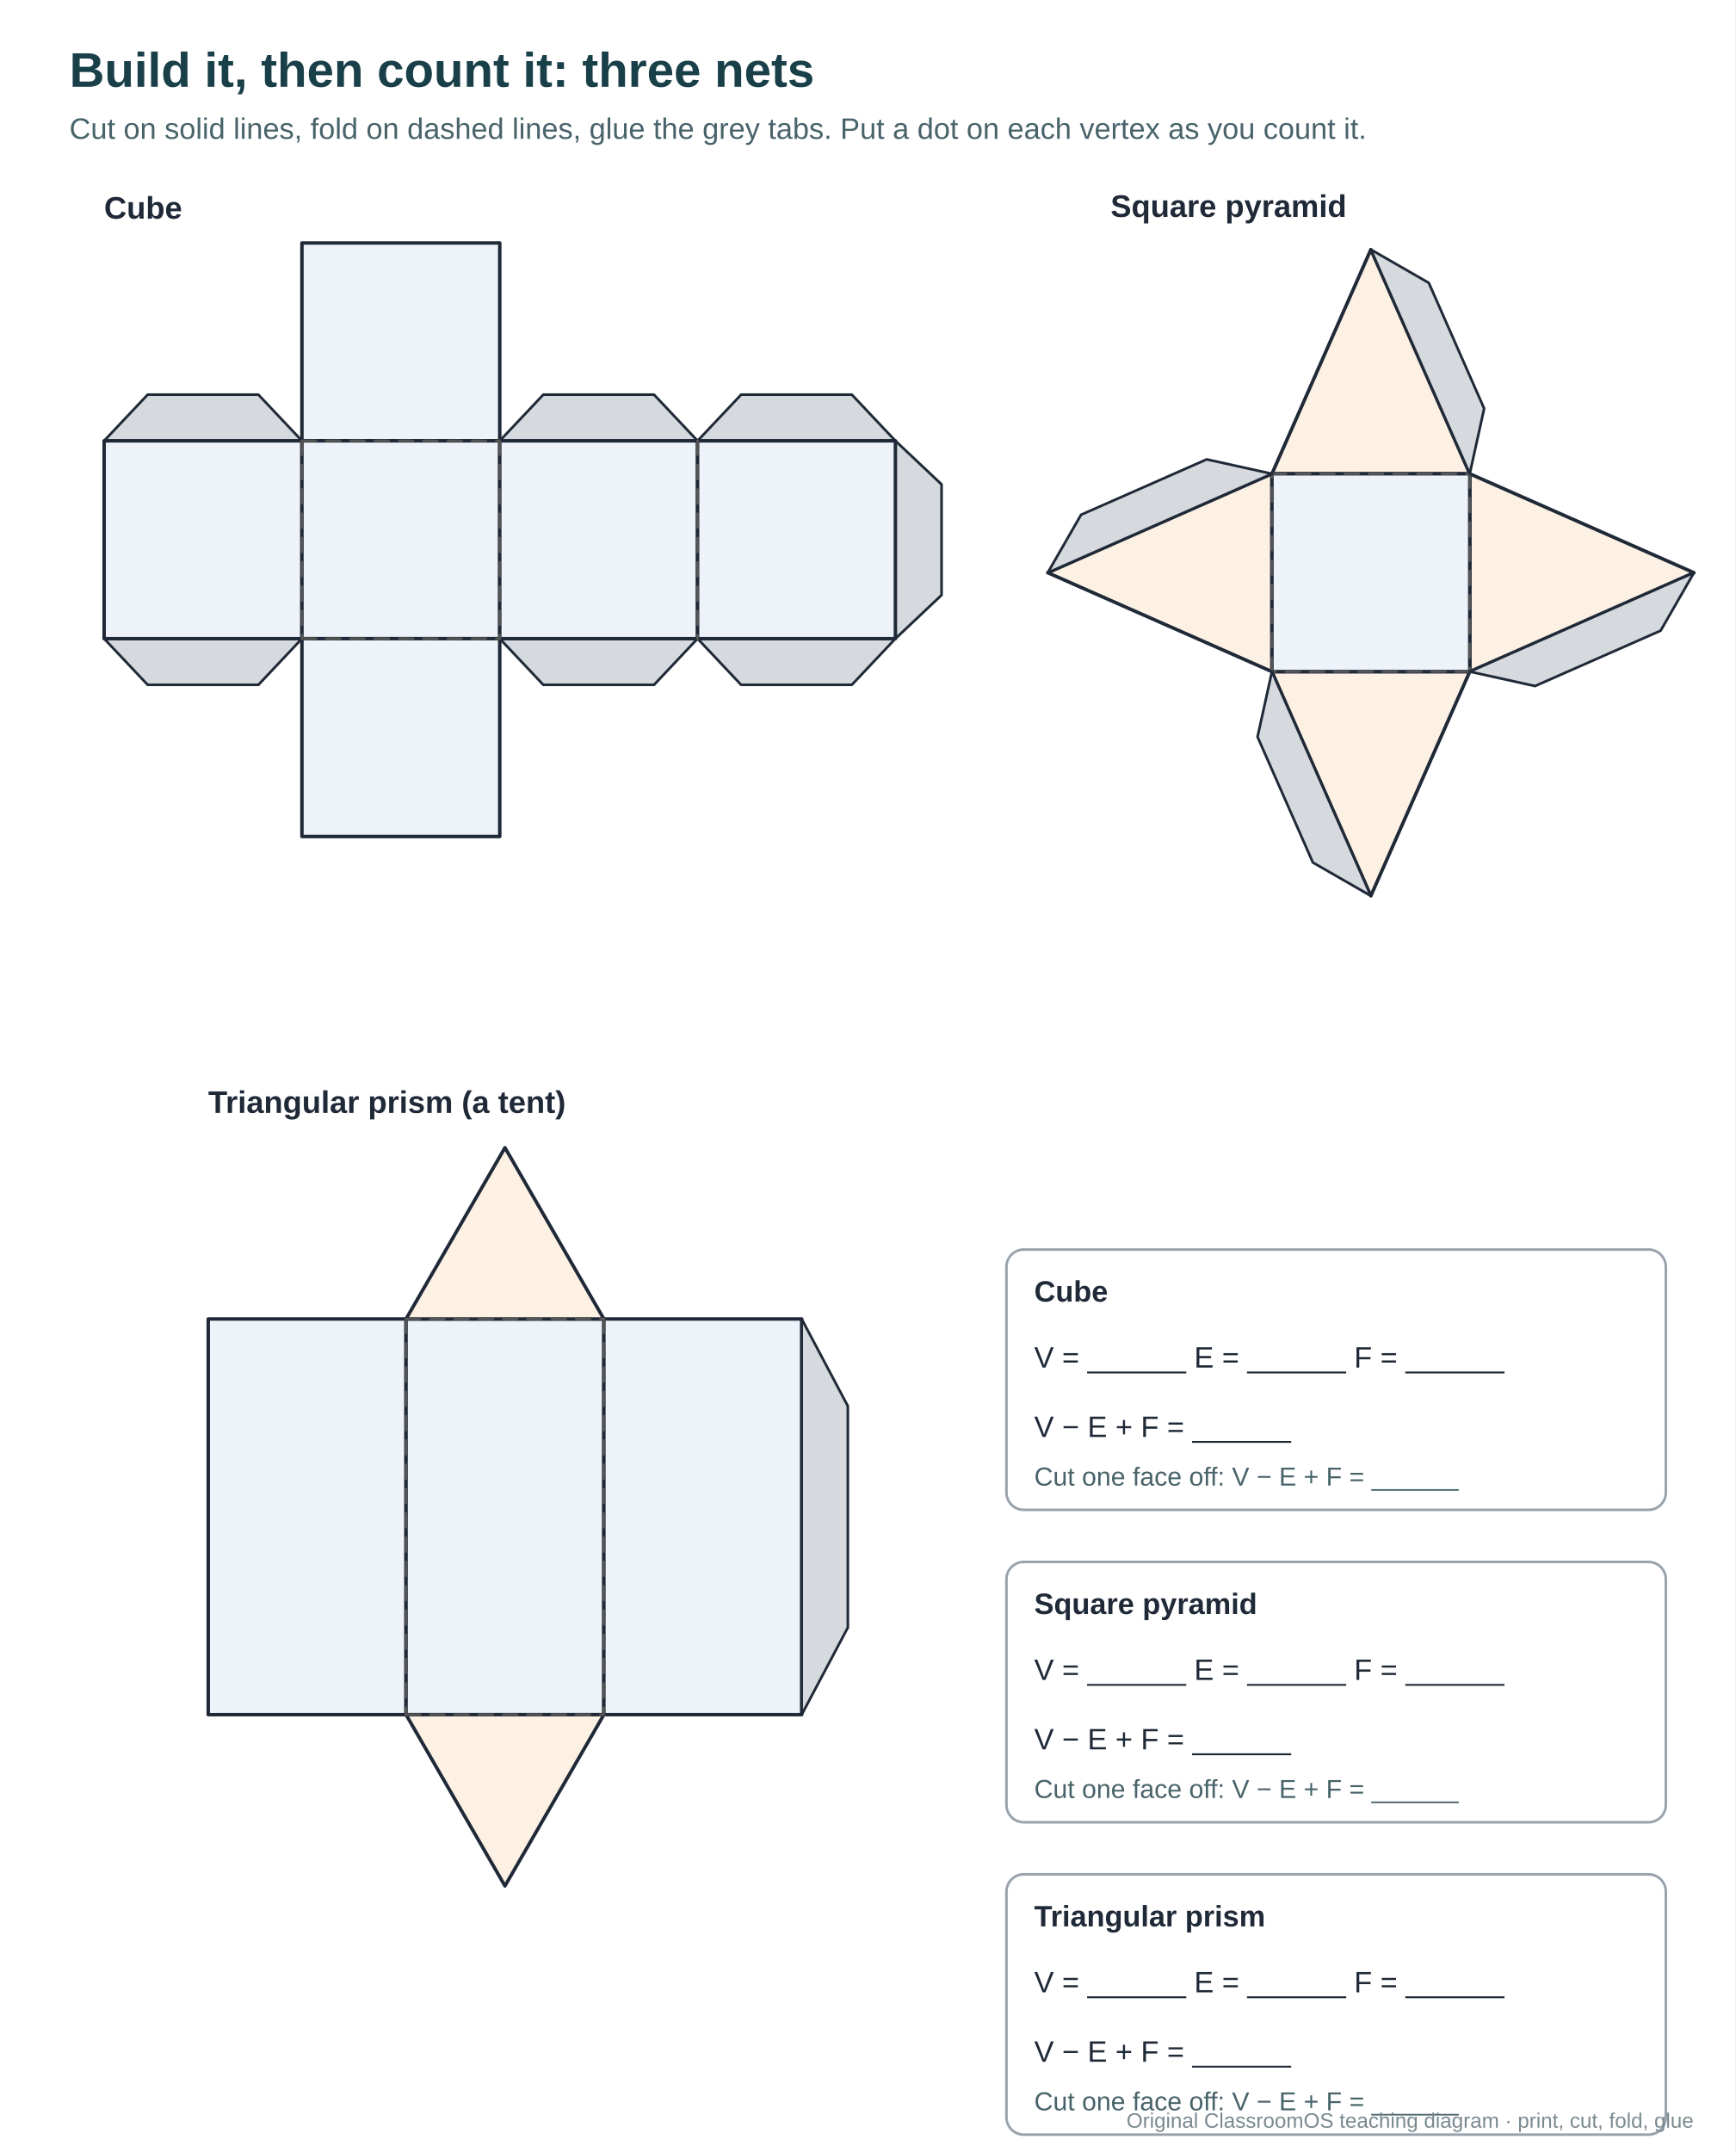
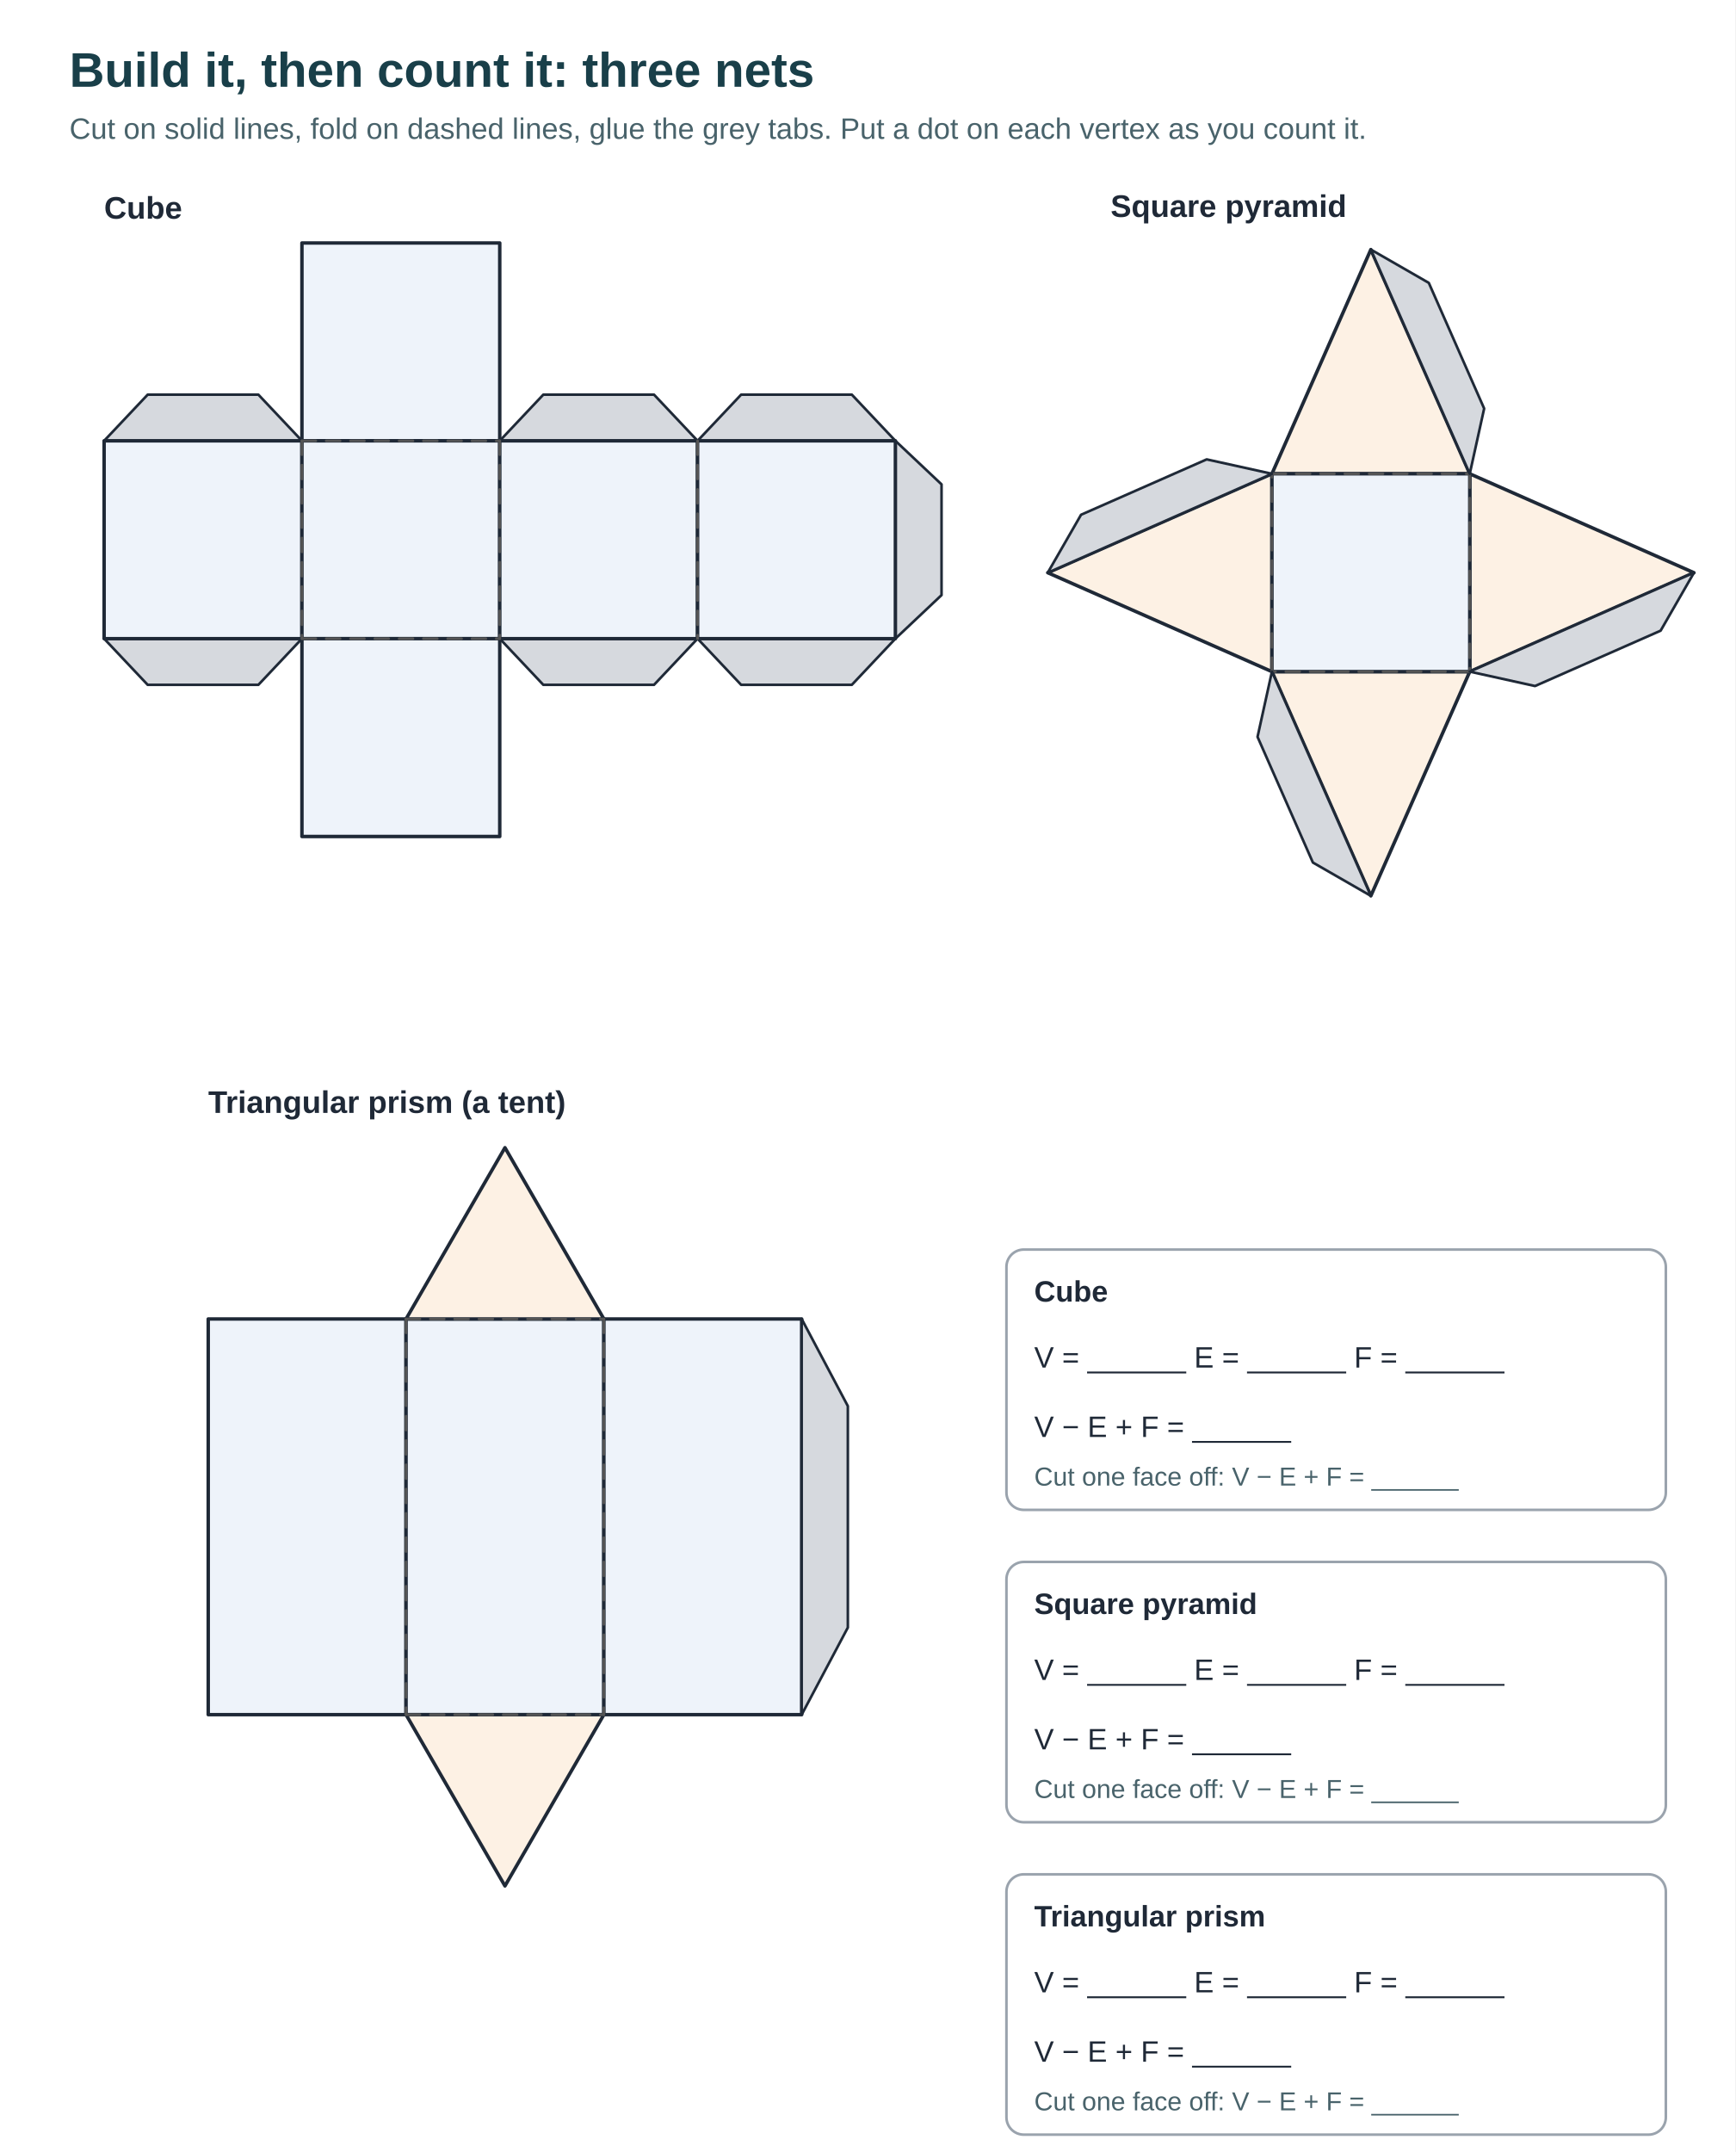
<svg xmlns="http://www.w3.org/2000/svg" viewBox="0 0 1000 1240" role="img" aria-label="Three nets to cut out and fold: a cube, a square pyramid and a triangular prism, each with glue tabs, and a place to write V, E and F.">
  <rect width="1000" height="1240" fill="#ffffff" />
  <text x="40" y="50" font-family="Arial,Helvetica,sans-serif" font-size="28" font-weight="700" fill="#193f49">Build it, then count it: three nets</text>
  <text x="40" y="80" font-family="Arial,Helvetica,sans-serif" font-size="17" font-weight="400" fill="#49636b">Cut on solid lines, fold on dashed lines, glue the grey tabs. Put a dot on each vertex as you count it.</text>
  <polygon points="60.0,254.0 174.0,254.0 148.9,227.4 85.1,227.4" fill="#d6d9de" stroke="#1f2937" stroke-width="1.5" stroke-linejoin="round" />
  <polygon points="288.0,254.0 402.0,254.0 376.9,227.4 313.1,227.4" fill="#d6d9de" stroke="#1f2937" stroke-width="1.5" stroke-linejoin="round" />
  <polygon points="402.0,254.0 516.0,254.0 490.9,227.4 427.1,227.4" fill="#d6d9de" stroke="#1f2937" stroke-width="1.5" stroke-linejoin="round" />
  <polygon points="174.0,368.0 60.0,368.0 85.1,394.6 148.9,394.6" fill="#d6d9de" stroke="#1f2937" stroke-width="1.5" stroke-linejoin="round" />
  <polygon points="402.0,368.0 288.0,368.0 313.1,394.6 376.9,394.6" fill="#d6d9de" stroke="#1f2937" stroke-width="1.5" stroke-linejoin="round" />
  <polygon points="516.0,368.0 402.0,368.0 427.1,394.6 490.9,394.6" fill="#d6d9de" stroke="#1f2937" stroke-width="1.5" stroke-linejoin="round" />
  <polygon points="516.0,254.0 516.0,368.0 542.6,342.9 542.6,279.1" fill="#d6d9de" stroke="#1f2937" stroke-width="1.5" stroke-linejoin="round" />
  <polygon points="174.0,140.0 288.0,140.0 288.0,254.0 174.0,254.0" fill="#eef3fa" stroke="#1f2937" stroke-width="2" stroke-linejoin="round" />
  <polygon points="60.0,254.0 174.0,254.0 174.0,368.0 60.0,368.0" fill="#eef3fa" stroke="#1f2937" stroke-width="2" stroke-linejoin="round" />
  <polygon points="174.0,254.0 288.0,254.0 288.0,368.0 174.0,368.0" fill="#eef3fa" stroke="#1f2937" stroke-width="2" stroke-linejoin="round" />
  <polygon points="288.0,254.0 402.0,254.0 402.0,368.0 288.0,368.0" fill="#eef3fa" stroke="#1f2937" stroke-width="2" stroke-linejoin="round" />
  <polygon points="402.0,254.0 516.0,254.0 516.0,368.0 402.0,368.0" fill="#eef3fa" stroke="#1f2937" stroke-width="2" stroke-linejoin="round" />
  <polygon points="174.0,368.0 288.0,368.0 288.0,482.0 174.0,482.0" fill="#eef3fa" stroke="#1f2937" stroke-width="2" stroke-linejoin="round" />
  <line x1="174.0" y1="254.0" x2="288.0" y2="254.0" stroke="#555" stroke-width="1.5" stroke-dasharray="8 6" stroke-linecap="round" />
  <line x1="174.0" y1="368.0" x2="288.0" y2="368.0" stroke="#555" stroke-width="1.5" stroke-dasharray="8 6" stroke-linecap="round" />
  <line x1="174.0" y1="254.0" x2="174.0" y2="368.0" stroke="#555" stroke-width="1.5" stroke-dasharray="8 6" stroke-linecap="round" />
  <line x1="288.0" y1="254.0" x2="288.0" y2="368.0" stroke="#555" stroke-width="1.5" stroke-dasharray="8 6" stroke-linecap="round" />
  <line x1="402.0" y1="254.0" x2="402.0" y2="368.0" stroke="#555" stroke-width="1.5" stroke-dasharray="8 6" stroke-linecap="round" />
  <text x="60" y="126" font-family="Arial,Helvetica,sans-serif" font-size="18" font-weight="700" fill="#1f2937">Cube</text>
  <polygon points="733.0,273.0 847.0,273.0 790.0,143.8" fill="#fdf1e4" stroke="#1f2937" stroke-width="2" stroke-linejoin="round" />
  <polygon points="847.0,273.0 847.0,387.0 976.2,330.0" fill="#fdf1e4" stroke="#1f2937" stroke-width="2" stroke-linejoin="round" />
  <polygon points="847.0,387.0 733.0,387.0 790.0,516.2" fill="#fdf1e4" stroke="#1f2937" stroke-width="2" stroke-linejoin="round" />
  <polygon points="733.0,387.0 733.0,273.0 603.8,330.0" fill="#fdf1e4" stroke="#1f2937" stroke-width="2" stroke-linejoin="round" />
  <polygon points="733.0,273.0 847.0,273.0 847.0,387.0 733.0,387.0" fill="#eef3fa" stroke="#1f2937" stroke-width="2" stroke-linejoin="round" />
  <line x1="733.0" y1="273.0" x2="847.0" y2="273.0" stroke="#555" stroke-width="1.5" stroke-dasharray="8 6" stroke-linecap="round" />
  <line x1="847.0" y1="273.0" x2="847.0" y2="387.0" stroke="#555" stroke-width="1.5" stroke-dasharray="8 6" stroke-linecap="round" />
  <line x1="847.0" y1="387.0" x2="733.0" y2="387.0" stroke="#555" stroke-width="1.5" stroke-dasharray="8 6" stroke-linecap="round" />
  <line x1="733.0" y1="387.0" x2="733.0" y2="273.0" stroke="#555" stroke-width="1.5" stroke-dasharray="8 6" stroke-linecap="round" />
  <polygon points="790.0,143.8 847.0,273.0 855.3,235.4 823.4,163.0" fill="#d6d9de" stroke="#1f2937" stroke-width="1.5" stroke-linejoin="round" />
  <polygon points="976.2,330.0 847.0,387.0 884.6,395.3 957.0,363.4" fill="#d6d9de" stroke="#1f2937" stroke-width="1.5" stroke-linejoin="round" />
  <polygon points="790.0,516.2 733.0,387.0 724.7,424.6 756.6,497.0" fill="#d6d9de" stroke="#1f2937" stroke-width="1.5" stroke-linejoin="round" />
  <polygon points="603.8,330.0 733.0,273.0 695.4,264.7 623.0,296.6" fill="#d6d9de" stroke="#1f2937" stroke-width="1.5" stroke-linejoin="round" />
  <text x="640" y="125" font-family="Arial,Helvetica,sans-serif" font-size="18" font-weight="700" fill="#1f2937">Square pyramid</text>
  <polygon points="120.0,760.0 234.0,760.0 234.0,988.0 120.0,988.0" fill="#eef3fa" stroke="#1f2937" stroke-width="2" stroke-linejoin="round" />
  <polygon points="234.0,760.0 348.0,760.0 348.0,988.0 234.0,988.0" fill="#eef3fa" stroke="#1f2937" stroke-width="2" stroke-linejoin="round" />
  <polygon points="348.0,760.0 462.0,760.0 462.0,988.0 348.0,988.0" fill="#eef3fa" stroke="#1f2937" stroke-width="2" stroke-linejoin="round" />
  <polygon points="234.0,760.0 348.0,760.0 291.0,661.3" fill="#fdf1e4" stroke="#1f2937" stroke-width="2" stroke-linejoin="round" />
  <polygon points="234.0,988.0 348.0,988.0 291.0,1086.7" fill="#fdf1e4" stroke="#1f2937" stroke-width="2" stroke-linejoin="round" />
  <line x1="234.0" y1="760.0" x2="234.0" y2="988.0" stroke="#555" stroke-width="1.5" stroke-dasharray="8 6" stroke-linecap="round" />
  <line x1="348.0" y1="760.0" x2="348.0" y2="988.0" stroke="#555" stroke-width="1.5" stroke-dasharray="8 6" stroke-linecap="round" />
  <line x1="234.0" y1="760.0" x2="348.0" y2="760.0" stroke="#555" stroke-width="1.5" stroke-dasharray="8 6" stroke-linecap="round" />
  <line x1="234.0" y1="988.0" x2="348.0" y2="988.0" stroke="#555" stroke-width="1.5" stroke-dasharray="8 6" stroke-linecap="round" />
  <polygon points="462.0,760.0 462.0,988.0 488.6,937.8 488.6,810.2" fill="#d6d9de" stroke="#1f2937" stroke-width="1.5" stroke-linejoin="round" />
  <text x="120" y="641.273" font-family="Arial,Helvetica,sans-serif" font-size="18" font-weight="700" fill="#1f2937">Triangular prism (a tent)</text>
  <rect x="580" y="720" width="380" height="150" rx="10" fill="none" stroke="#9aa3ad" stroke-width="1.5" />
  <text x="596" y="750" font-family="Arial,Helvetica,sans-serif" font-size="17" font-weight="700" fill="#1f2937">Cube</text>
  <text x="596" y="788" font-family="Arial,Helvetica,sans-serif" font-size="17" font-weight="400" fill="#1f2937">V = ______   E = ______   F = ______</text>
  <text x="596" y="828" font-family="Arial,Helvetica,sans-serif" font-size="17" font-weight="400" fill="#1f2937">V − E + F = ______</text>
  <text x="596" y="856" font-family="Arial,Helvetica,sans-serif" font-size="15" font-weight="400" fill="#49636b">Cut one face off: V − E + F = ______</text>
  <rect x="580" y="900" width="380" height="150" rx="10" fill="none" stroke="#9aa3ad" stroke-width="1.5" />
  <text x="596" y="930" font-family="Arial,Helvetica,sans-serif" font-size="17" font-weight="700" fill="#1f2937">Square pyramid</text>
  <text x="596" y="968" font-family="Arial,Helvetica,sans-serif" font-size="17" font-weight="400" fill="#1f2937">V = ______   E = ______   F = ______</text>
  <text x="596" y="1008" font-family="Arial,Helvetica,sans-serif" font-size="17" font-weight="400" fill="#1f2937">V − E + F = ______</text>
  <text x="596" y="1036" font-family="Arial,Helvetica,sans-serif" font-size="15" font-weight="400" fill="#49636b">Cut one face off: V − E + F = ______</text>
  <rect x="580" y="1080" width="380" height="150" rx="10" fill="none" stroke="#9aa3ad" stroke-width="1.5" />
  <text x="596" y="1110" font-family="Arial,Helvetica,sans-serif" font-size="17" font-weight="700" fill="#1f2937">Triangular prism</text>
  <text x="596" y="1148" font-family="Arial,Helvetica,sans-serif" font-size="17" font-weight="400" fill="#1f2937">V = ______   E = ______   F = ______</text>
  <text x="596" y="1188" font-family="Arial,Helvetica,sans-serif" font-size="17" font-weight="400" fill="#1f2937">V − E + F = ______</text>
  <text x="596" y="1216" font-family="Arial,Helvetica,sans-serif" font-size="15" font-weight="400" fill="#49636b">Cut one face off: V − E + F = ______</text>
-   <text x="976" y="1226" font-family="Arial,Helvetica,sans-serif" font-size="12" font-weight="400" fill="#7a8a90" text-anchor="end">Original ClassroomOS teaching diagram · print, cut, fold, glue</text>
</svg>
